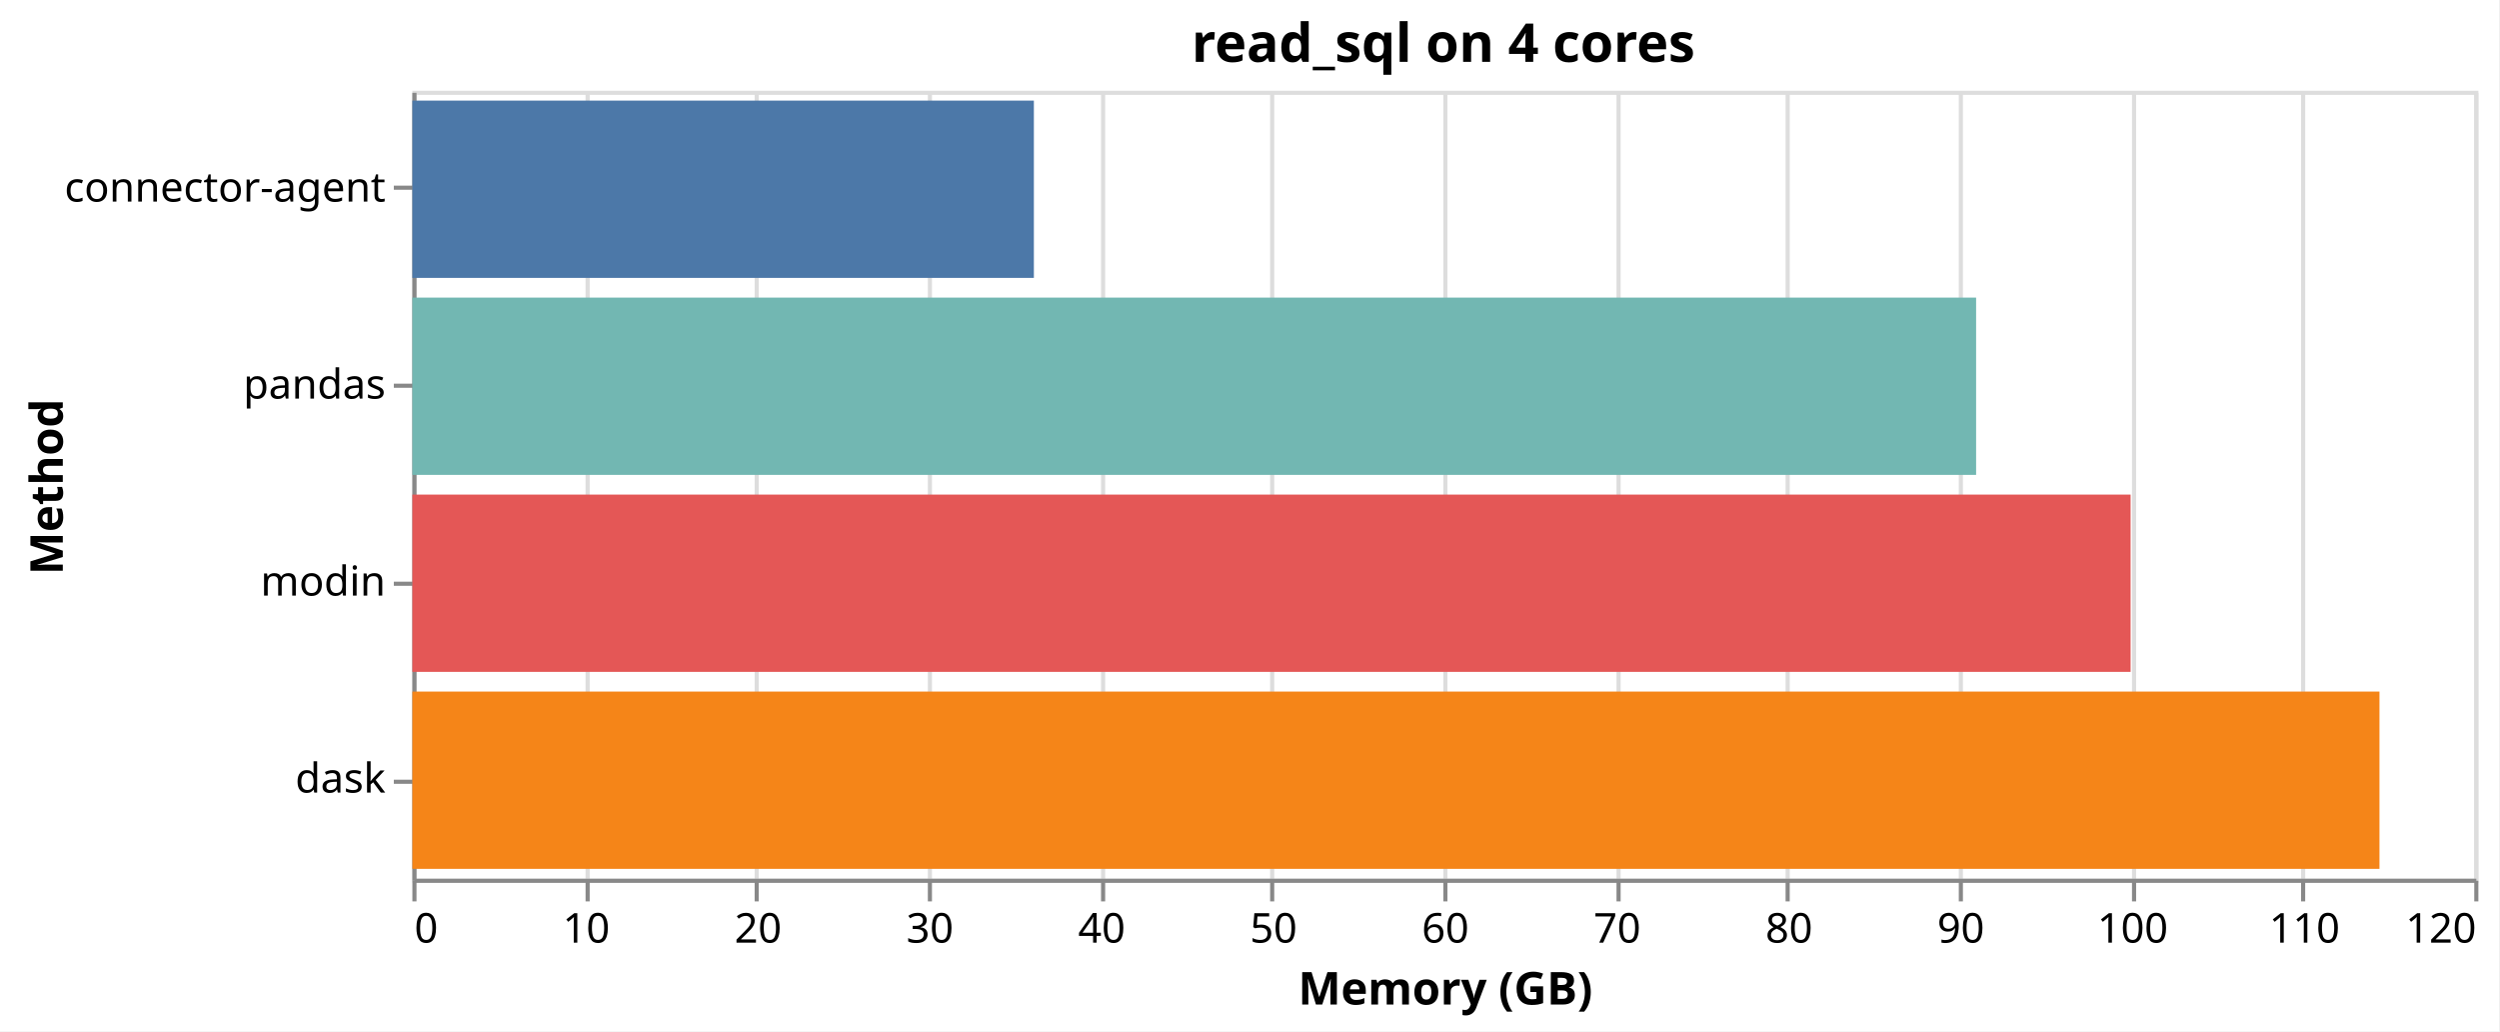
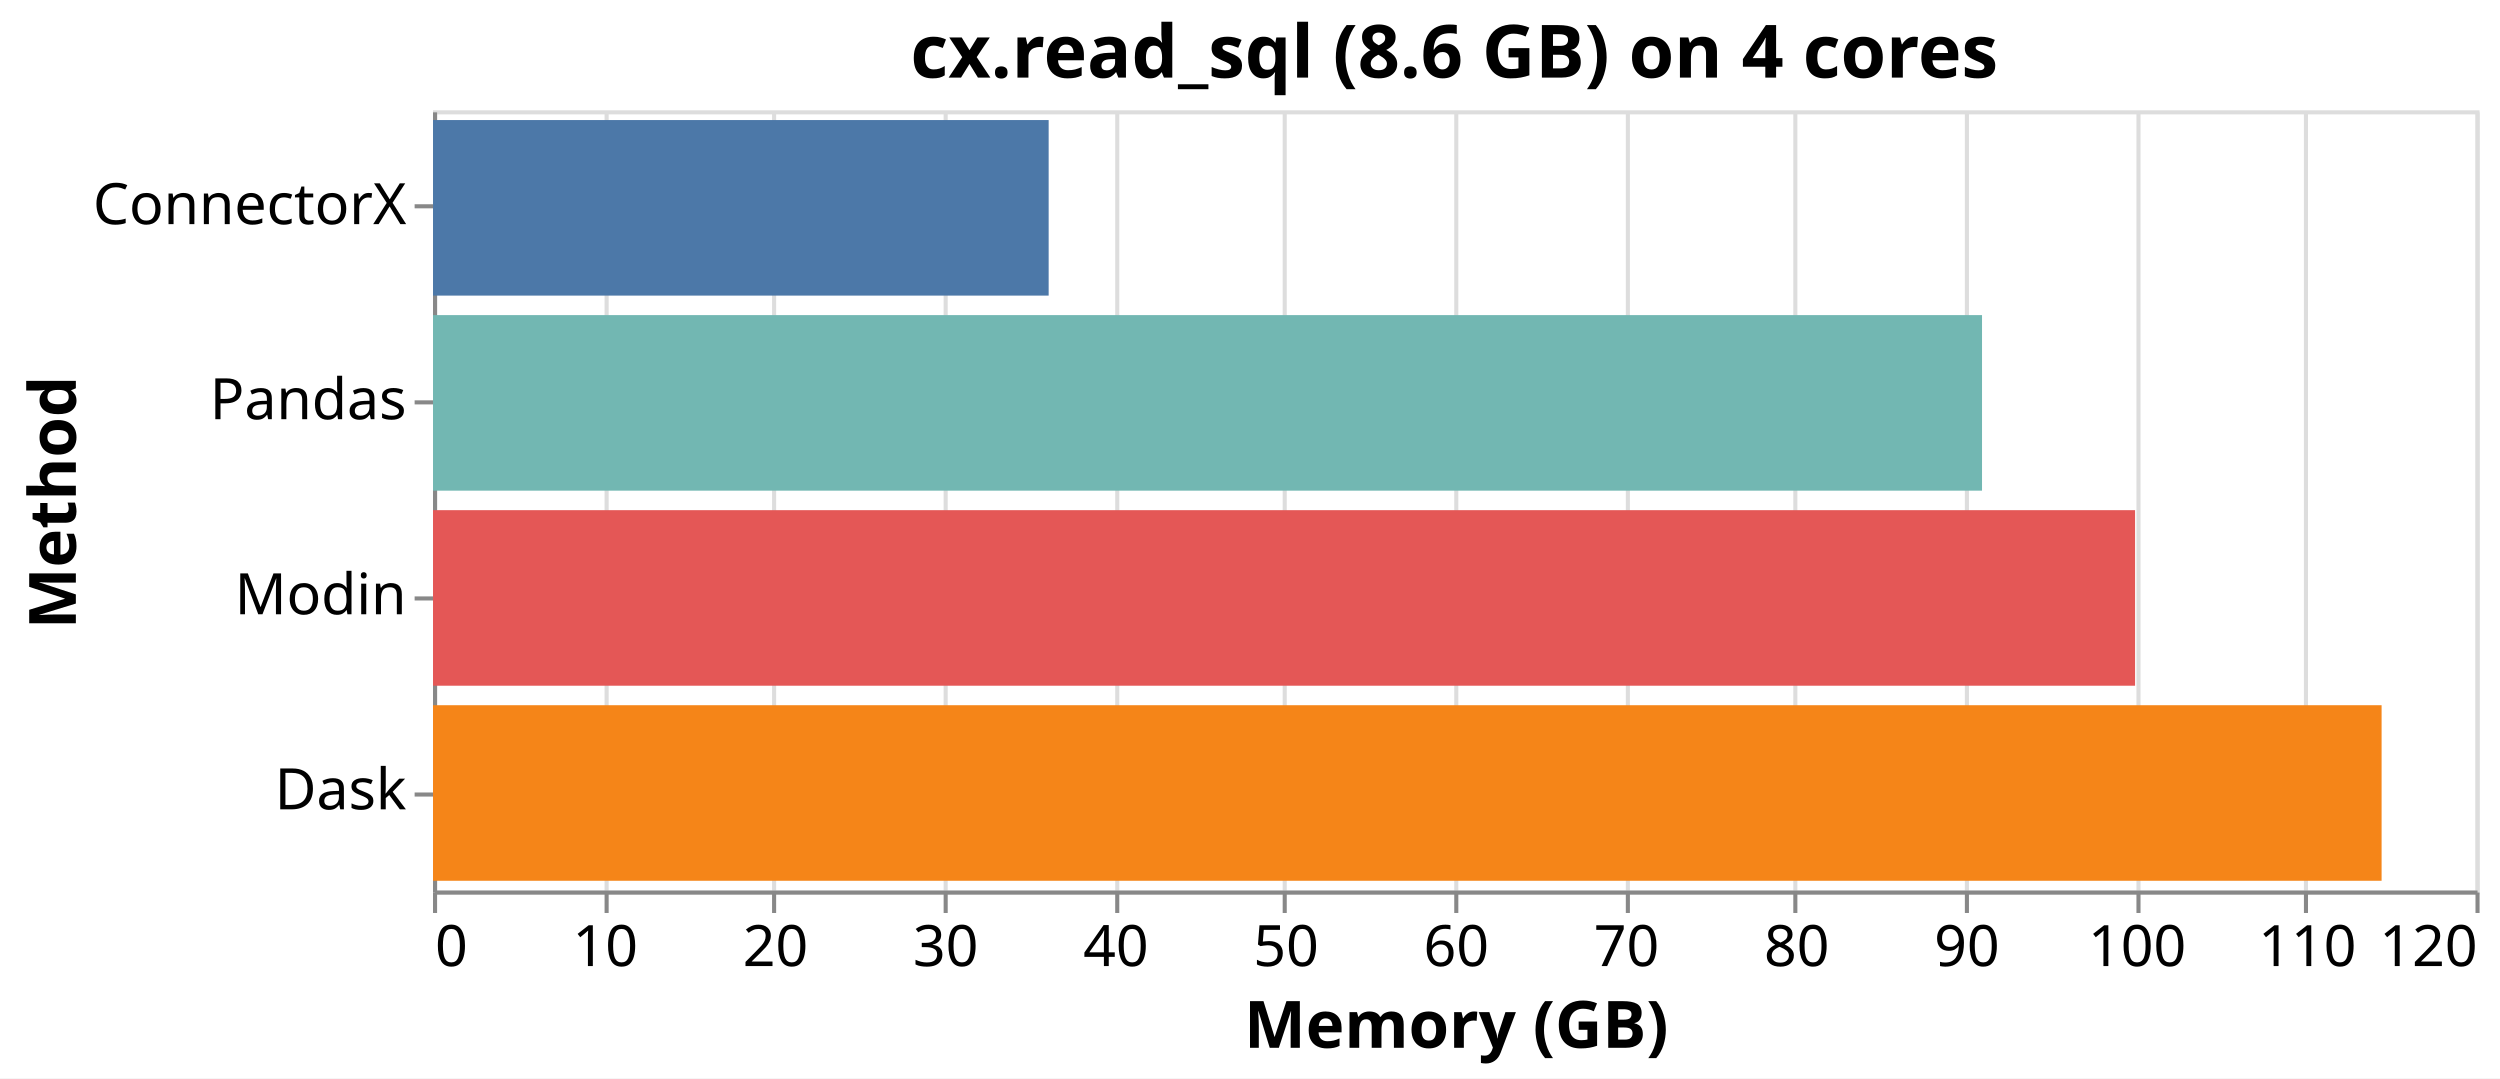
- <svg xmlns="http://www.w3.org/2000/svg" version="1.1" class="marks" width="606" height="250" viewBox="0 0 606 250">
-   <rect width="606" height="250" fill="white" />
-   <g fill="none" stroke-miterlimit="10" transform="translate(100,22)">
+ <svg xmlns="http://www.w3.org/2000/svg" version="1.1" class="marks" width="612" height="264" viewBox="0 0 612 264">
+   <rect width="612" height="264" fill="white" />
+   <g fill="none" stroke-miterlimit="10" transform="translate(106,27)">
    <g class="mark-group role-frame root" role="graphics-object" aria-roledescription="group mark container">
      <g transform="translate(0,0)">
        <path class="background" aria-hidden="true" d="M0.5,0.5h500v191h-500Z" stroke="#ddd" />
        <g>
          <g class="mark-group role-axis" role="graphics-symbol" aria-roledescription="axis" aria-label="X-axis for a linear scale with values from 0 to 120">
            <g transform="translate(0.5,191.5)">
              <path class="background" aria-hidden="true" d="M0,0h0v0h0Z" pointer-events="none" />
              <g>
                <g class="mark-rule role-axis-grid" pointer-events="none">
                  <line transform="translate(0,0)" x2="0" y2="-191" stroke="#ddd" stroke-width="1" opacity="1" />
                  <line transform="translate(42,0)" x2="0" y2="-191" stroke="#ddd" stroke-width="1" opacity="1" />
                  <line transform="translate(83,0)" x2="0" y2="-191" stroke="#ddd" stroke-width="1" opacity="1" />
                  <line transform="translate(125,0)" x2="0" y2="-191" stroke="#ddd" stroke-width="1" opacity="1" />
                  <line transform="translate(167,0)" x2="0" y2="-191" stroke="#ddd" stroke-width="1" opacity="1" />
                  <line transform="translate(208,0)" x2="0" y2="-191" stroke="#ddd" stroke-width="1" opacity="1" />
                  <line transform="translate(250,0)" x2="0" y2="-191" stroke="#ddd" stroke-width="1" opacity="1" />
                  <line transform="translate(292,0)" x2="0" y2="-191" stroke="#ddd" stroke-width="1" opacity="1" />
                  <line transform="translate(333,0)" x2="0" y2="-191" stroke="#ddd" stroke-width="1" opacity="1" />
                  <line transform="translate(375,0)" x2="0" y2="-191" stroke="#ddd" stroke-width="1" opacity="1" />
                  <line transform="translate(417,0)" x2="0" y2="-191" stroke="#ddd" stroke-width="1" opacity="1" />
                  <line transform="translate(458,0)" x2="0" y2="-191" stroke="#ddd" stroke-width="1" opacity="1" />
                  <line transform="translate(500,0)" x2="0" y2="-191" stroke="#ddd" stroke-width="1" opacity="1" />
                </g>
              </g>
              <path class="foreground" aria-hidden="true" d="" pointer-events="none" display="none" />
            </g>
          </g>
          <g class="mark-group role-axis" role="graphics-symbol" aria-roledescription="axis" aria-label="X-axis titled 'Memory (GB)' for a linear scale with values from 0 to 120">
            <g transform="translate(0.5,191.5)">
              <path class="background" aria-hidden="true" d="M0,0h0v0h0Z" pointer-events="none" />
              <g>
                <g class="mark-rule role-axis-tick" pointer-events="none">
                  <line transform="translate(0,0)" x2="0" y2="5" stroke="#888" stroke-width="1" opacity="1" />
                  <line transform="translate(42,0)" x2="0" y2="5" stroke="#888" stroke-width="1" opacity="1" />
                  <line transform="translate(83,0)" x2="0" y2="5" stroke="#888" stroke-width="1" opacity="1" />
                  <line transform="translate(125,0)" x2="0" y2="5" stroke="#888" stroke-width="1" opacity="1" />
                  <line transform="translate(167,0)" x2="0" y2="5" stroke="#888" stroke-width="1" opacity="1" />
                  <line transform="translate(208,0)" x2="0" y2="5" stroke="#888" stroke-width="1" opacity="1" />
                  <line transform="translate(250,0)" x2="0" y2="5" stroke="#888" stroke-width="1" opacity="1" />
                  <line transform="translate(292,0)" x2="0" y2="5" stroke="#888" stroke-width="1" opacity="1" />
                  <line transform="translate(333,0)" x2="0" y2="5" stroke="#888" stroke-width="1" opacity="1" />
                  <line transform="translate(375,0)" x2="0" y2="5" stroke="#888" stroke-width="1" opacity="1" />
                  <line transform="translate(417,0)" x2="0" y2="5" stroke="#888" stroke-width="1" opacity="1" />
                  <line transform="translate(458,0)" x2="0" y2="5" stroke="#888" stroke-width="1" opacity="1" />
                  <line transform="translate(500,0)" x2="0" y2="5" stroke="#888" stroke-width="1" opacity="1" />
                </g>
                <g class="mark-text role-axis-label" pointer-events="none">
-                   <text text-anchor="start" transform="translate(0,15)" font-family="sans-serif" font-size="10px" fill="#000" opacity="1">0</text>
-                   <text text-anchor="middle" transform="translate(41.66667,15)" font-family="sans-serif" font-size="10px" fill="#000" opacity="1">10</text>
-                   <text text-anchor="middle" transform="translate(83.33333,15)" font-family="sans-serif" font-size="10px" fill="#000" opacity="1">20</text>
-                   <text text-anchor="middle" transform="translate(125,15)" font-family="sans-serif" font-size="10px" fill="#000" opacity="1">30</text>
-                   <text text-anchor="middle" transform="translate(166.6667,15)" font-family="sans-serif" font-size="10px" fill="#000" opacity="1">40</text>
-                   <text text-anchor="middle" transform="translate(208.3333,15)" font-family="sans-serif" font-size="10px" fill="#000" opacity="1">50</text>
-                   <text text-anchor="middle" transform="translate(250,15)" font-family="sans-serif" font-size="10px" fill="#000" opacity="1">60</text>
-                   <text text-anchor="middle" transform="translate(291.6667,15)" font-family="sans-serif" font-size="10px" fill="#000" opacity="1">70</text>
-                   <text text-anchor="middle" transform="translate(333.3333,15)" font-family="sans-serif" font-size="10px" fill="#000" opacity="1">80</text>
-                   <text text-anchor="middle" transform="translate(375,15)" font-family="sans-serif" font-size="10px" fill="#000" opacity="1">90</text>
-                   <text text-anchor="middle" transform="translate(416.6667,15)" font-family="sans-serif" font-size="10px" fill="#000" opacity="1">100</text>
-                   <text text-anchor="middle" transform="translate(458.3333,15)" font-family="sans-serif" font-size="10px" fill="#000" opacity="1">110</text>
-                   <text text-anchor="end" transform="translate(500,15)" font-family="sans-serif" font-size="10px" fill="#000" opacity="1">120</text>
+                   <text text-anchor="start" transform="translate(0,18)" font-family="sans-serif" font-size="14px" fill="#000" opacity="1">0</text>
+                   <text text-anchor="middle" transform="translate(41.66667,18)" font-family="sans-serif" font-size="14px" fill="#000" opacity="1">10</text>
+                   <text text-anchor="middle" transform="translate(83.33333,18)" font-family="sans-serif" font-size="14px" fill="#000" opacity="1">20</text>
+                   <text text-anchor="middle" transform="translate(125,18)" font-family="sans-serif" font-size="14px" fill="#000" opacity="1">30</text>
+                   <text text-anchor="middle" transform="translate(166.6667,18)" font-family="sans-serif" font-size="14px" fill="#000" opacity="1">40</text>
+                   <text text-anchor="middle" transform="translate(208.3333,18)" font-family="sans-serif" font-size="14px" fill="#000" opacity="1">50</text>
+                   <text text-anchor="middle" transform="translate(250,18)" font-family="sans-serif" font-size="14px" fill="#000" opacity="1">60</text>
+                   <text text-anchor="middle" transform="translate(291.6667,18)" font-family="sans-serif" font-size="14px" fill="#000" opacity="1">70</text>
+                   <text text-anchor="middle" transform="translate(333.3333,18)" font-family="sans-serif" font-size="14px" fill="#000" opacity="1">80</text>
+                   <text text-anchor="middle" transform="translate(375,18)" font-family="sans-serif" font-size="14px" fill="#000" opacity="1">90</text>
+                   <text text-anchor="middle" transform="translate(416.6667,18)" font-family="sans-serif" font-size="14px" fill="#000" opacity="1">100</text>
+                   <text text-anchor="middle" transform="translate(458.3333,18)" font-family="sans-serif" font-size="14px" fill="#000" opacity="1">110</text>
+                   <text text-anchor="end" transform="translate(500,18)" font-family="sans-serif" font-size="14px" fill="#000" opacity="1">120</text>
                </g>
                <g class="mark-rule role-axis-domain" pointer-events="none">
                  <line transform="translate(0,0)" x2="500" y2="0" stroke="#888" stroke-width="1" opacity="1" />
                </g>
                <g class="mark-text role-axis-title" pointer-events="none">
-                   <text text-anchor="middle" transform="translate(250,30)" font-family="sans-serif" font-size="11px" font-weight="bold" fill="#000" opacity="1">Memory (GB)</text>
+                   <text text-anchor="middle" transform="translate(250,38)" font-family="sans-serif" font-size="16px" font-weight="bold" fill="#000" opacity="1">Memory (GB)</text>
                </g>
              </g>
              <path class="foreground" aria-hidden="true" d="" pointer-events="none" display="none" />
            </g>
          </g>
-           <g class="mark-group role-axis" role="graphics-symbol" aria-roledescription="axis" aria-label="Y-axis titled 'Method' for a discrete scale with 4 values: connector-agent, pandas, modin, dask">
+           <g class="mark-group role-axis" role="graphics-symbol" aria-roledescription="axis" aria-label="Y-axis titled 'Method' for a discrete scale with 4 values: ConnectorX, Pandas, Modin, Dask">
            <g transform="translate(0.5,0.5)">
              <path class="background" aria-hidden="true" d="M0,0h0v0h0Z" pointer-events="none" />
              <g>
                <g class="mark-rule role-axis-tick" pointer-events="none">
                  <line transform="translate(0,23)" x2="-5" y2="0" stroke="#888" stroke-width="1" opacity="1" />
                  <line transform="translate(0,71)" x2="-5" y2="0" stroke="#888" stroke-width="1" opacity="1" />
                  <line transform="translate(0,119)" x2="-5" y2="0" stroke="#888" stroke-width="1" opacity="1" />
                  <line transform="translate(0,167)" x2="-5" y2="0" stroke="#888" stroke-width="1" opacity="1" />
                </g>
                <g class="mark-text role-axis-label" pointer-events="none">
-                   <text text-anchor="end" transform="translate(-7,26.375)" font-family="sans-serif" font-size="10px" fill="#000" opacity="1">connector-agent</text>
-                   <text text-anchor="end" transform="translate(-7,74.125)" font-family="sans-serif" font-size="10px" fill="#000" opacity="1">pandas</text>
-                   <text text-anchor="end" transform="translate(-7,121.875)" font-family="sans-serif" font-size="10px" fill="#000" opacity="1">modin</text>
-                   <text text-anchor="end" transform="translate(-7,169.625)" font-family="sans-serif" font-size="10px" fill="#000" opacity="1">dask</text>
+                   <text text-anchor="end" transform="translate(-7,27.375)" font-family="sans-serif" font-size="14px" fill="#000" opacity="1">ConnectorX</text>
+                   <text text-anchor="end" transform="translate(-7,75.125)" font-family="sans-serif" font-size="14px" fill="#000" opacity="1">Pandas</text>
+                   <text text-anchor="end" transform="translate(-7,122.875)" font-family="sans-serif" font-size="14px" fill="#000" opacity="1">Modin</text>
+                   <text text-anchor="end" transform="translate(-7,170.625)" font-family="sans-serif" font-size="14px" fill="#000" opacity="1">Dask</text>
                </g>
                <g class="mark-rule role-axis-domain" pointer-events="none">
                  <line transform="translate(0,0)" x2="0" y2="191" stroke="#888" stroke-width="1" opacity="1" />
                </g>
                <g class="mark-text role-axis-title" pointer-events="none">
-                   <text text-anchor="middle" transform="translate(-83.27051,95.5) rotate(-90) translate(0,-2)" font-family="sans-serif" font-size="11px" font-weight="bold" fill="#000" opacity="1">Method</text>
+                   <text text-anchor="middle" transform="translate(-84.93066,95.5) rotate(-90) translate(0,-3)" font-family="sans-serif" font-size="16px" font-weight="bold" fill="#000" opacity="1">Method</text>
                </g>
              </g>
              <path class="foreground" aria-hidden="true" d="" pointer-events="none" display="none" />
            </g>
          </g>
          <g class="mark-rect role-mark marks" role="graphics-symbol" aria-roledescription="rect mark container">
            <path d="M0,2.388h150.711v42.975h-150.711Z" fill="#4c78a8" />
            <path d="M0,50.138h379.199v42.975h-379.199Z" fill="#72b7b2" />
            <path d="M0,145.637h477.014v42.975h-477.014Z" fill="#f58518" />
            <path d="M0,97.888h416.667v42.975h-416.667Z" fill="#e45756" />
          </g>
          <g class="mark-group role-title">
-             <g transform="translate(250,-17)">
+             <g transform="translate(250,-22)">
              <path class="background" aria-hidden="true" d="M0,0h0v0h0Z" pointer-events="none" />
              <g>
-                 <g class="mark-text role-title-text" role="graphics-symbol" aria-roledescription="title" aria-label="Title text 'read_sql on 4 cores'" pointer-events="none">
-                   <text text-anchor="middle" transform="translate(0,10)" font-family="sans-serif" font-size="13px" font-weight="bold" fill="#000" opacity="1">read_sql on 4 cores</text>
+                 <g class="mark-text role-title-text" role="graphics-symbol" aria-roledescription="title" aria-label="Title text 'cx.read_sql (8.6 GB) on 4 cores'" pointer-events="none">
+                   <text text-anchor="middle" transform="translate(0,14)" font-family="sans-serif" font-size="18px" font-weight="bold" fill="#000" opacity="1">cx.read_sql (8.6 GB) on 4 cores</text>
                </g>
              </g>
              <path class="foreground" aria-hidden="true" d="" pointer-events="none" display="none" />
            </g>
          </g>
        </g>
        <path class="foreground" aria-hidden="true" d="" display="none" />
      </g>
    </g>
  </g>
</svg>
